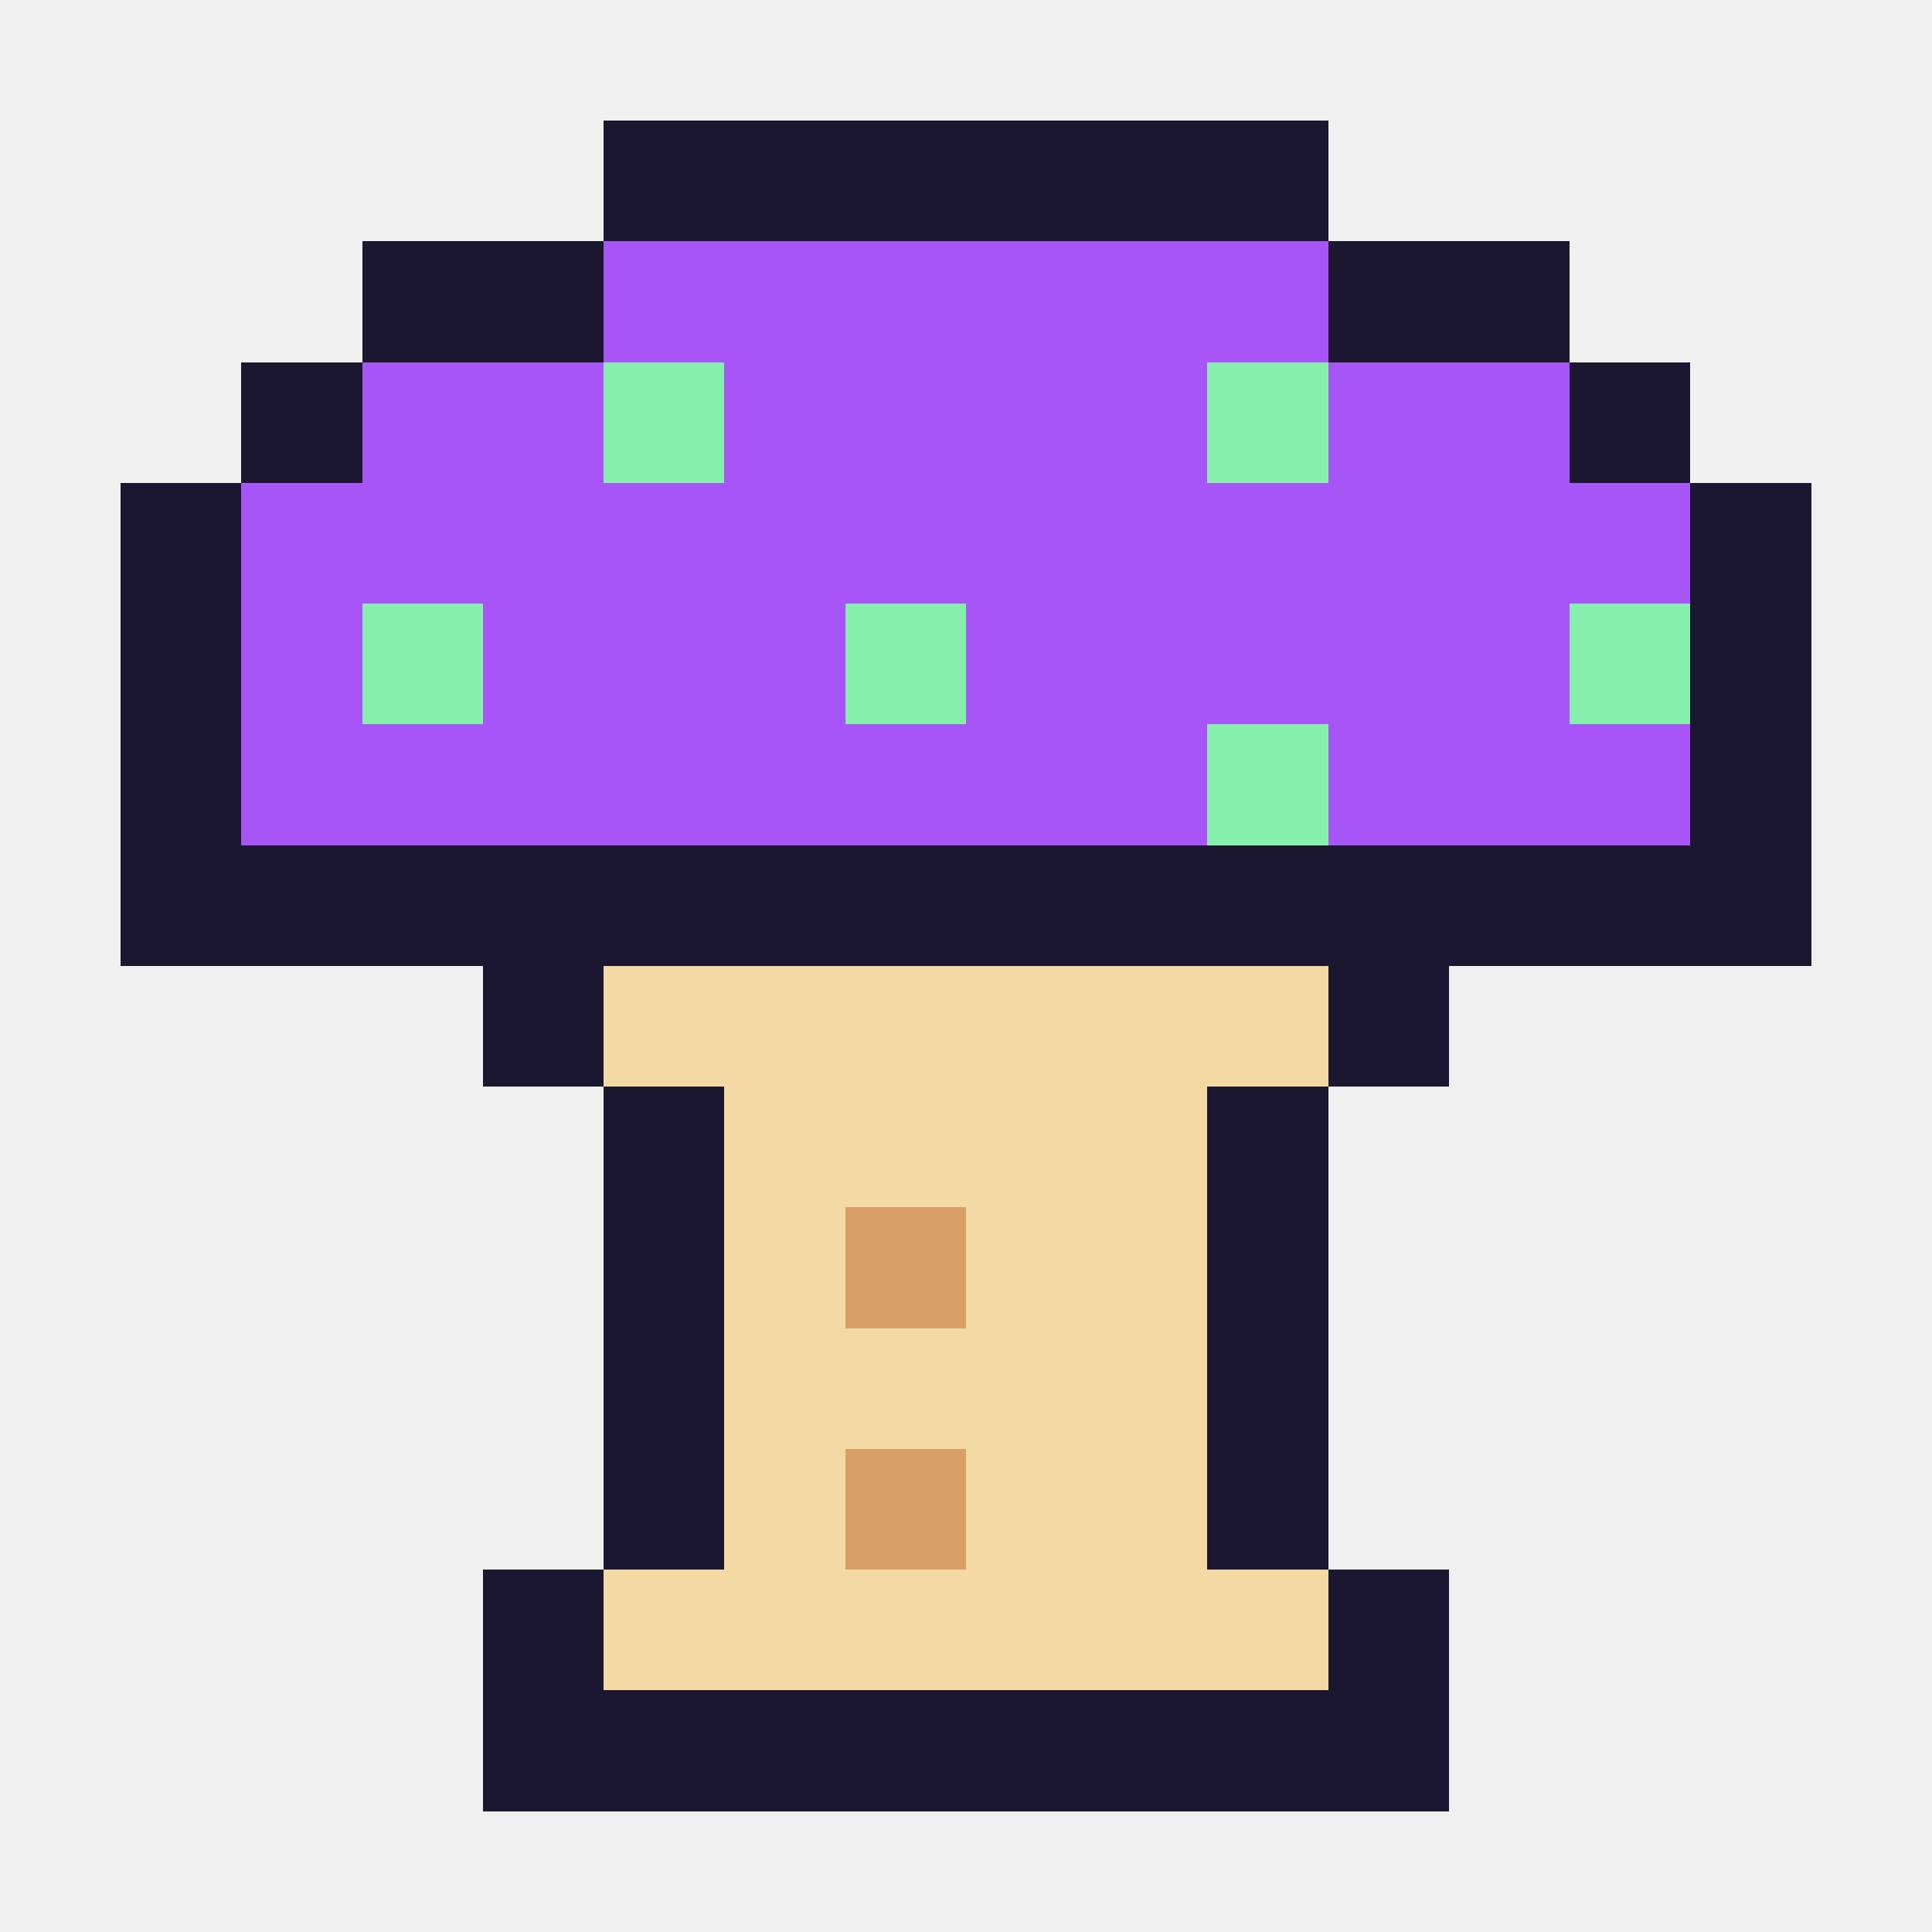
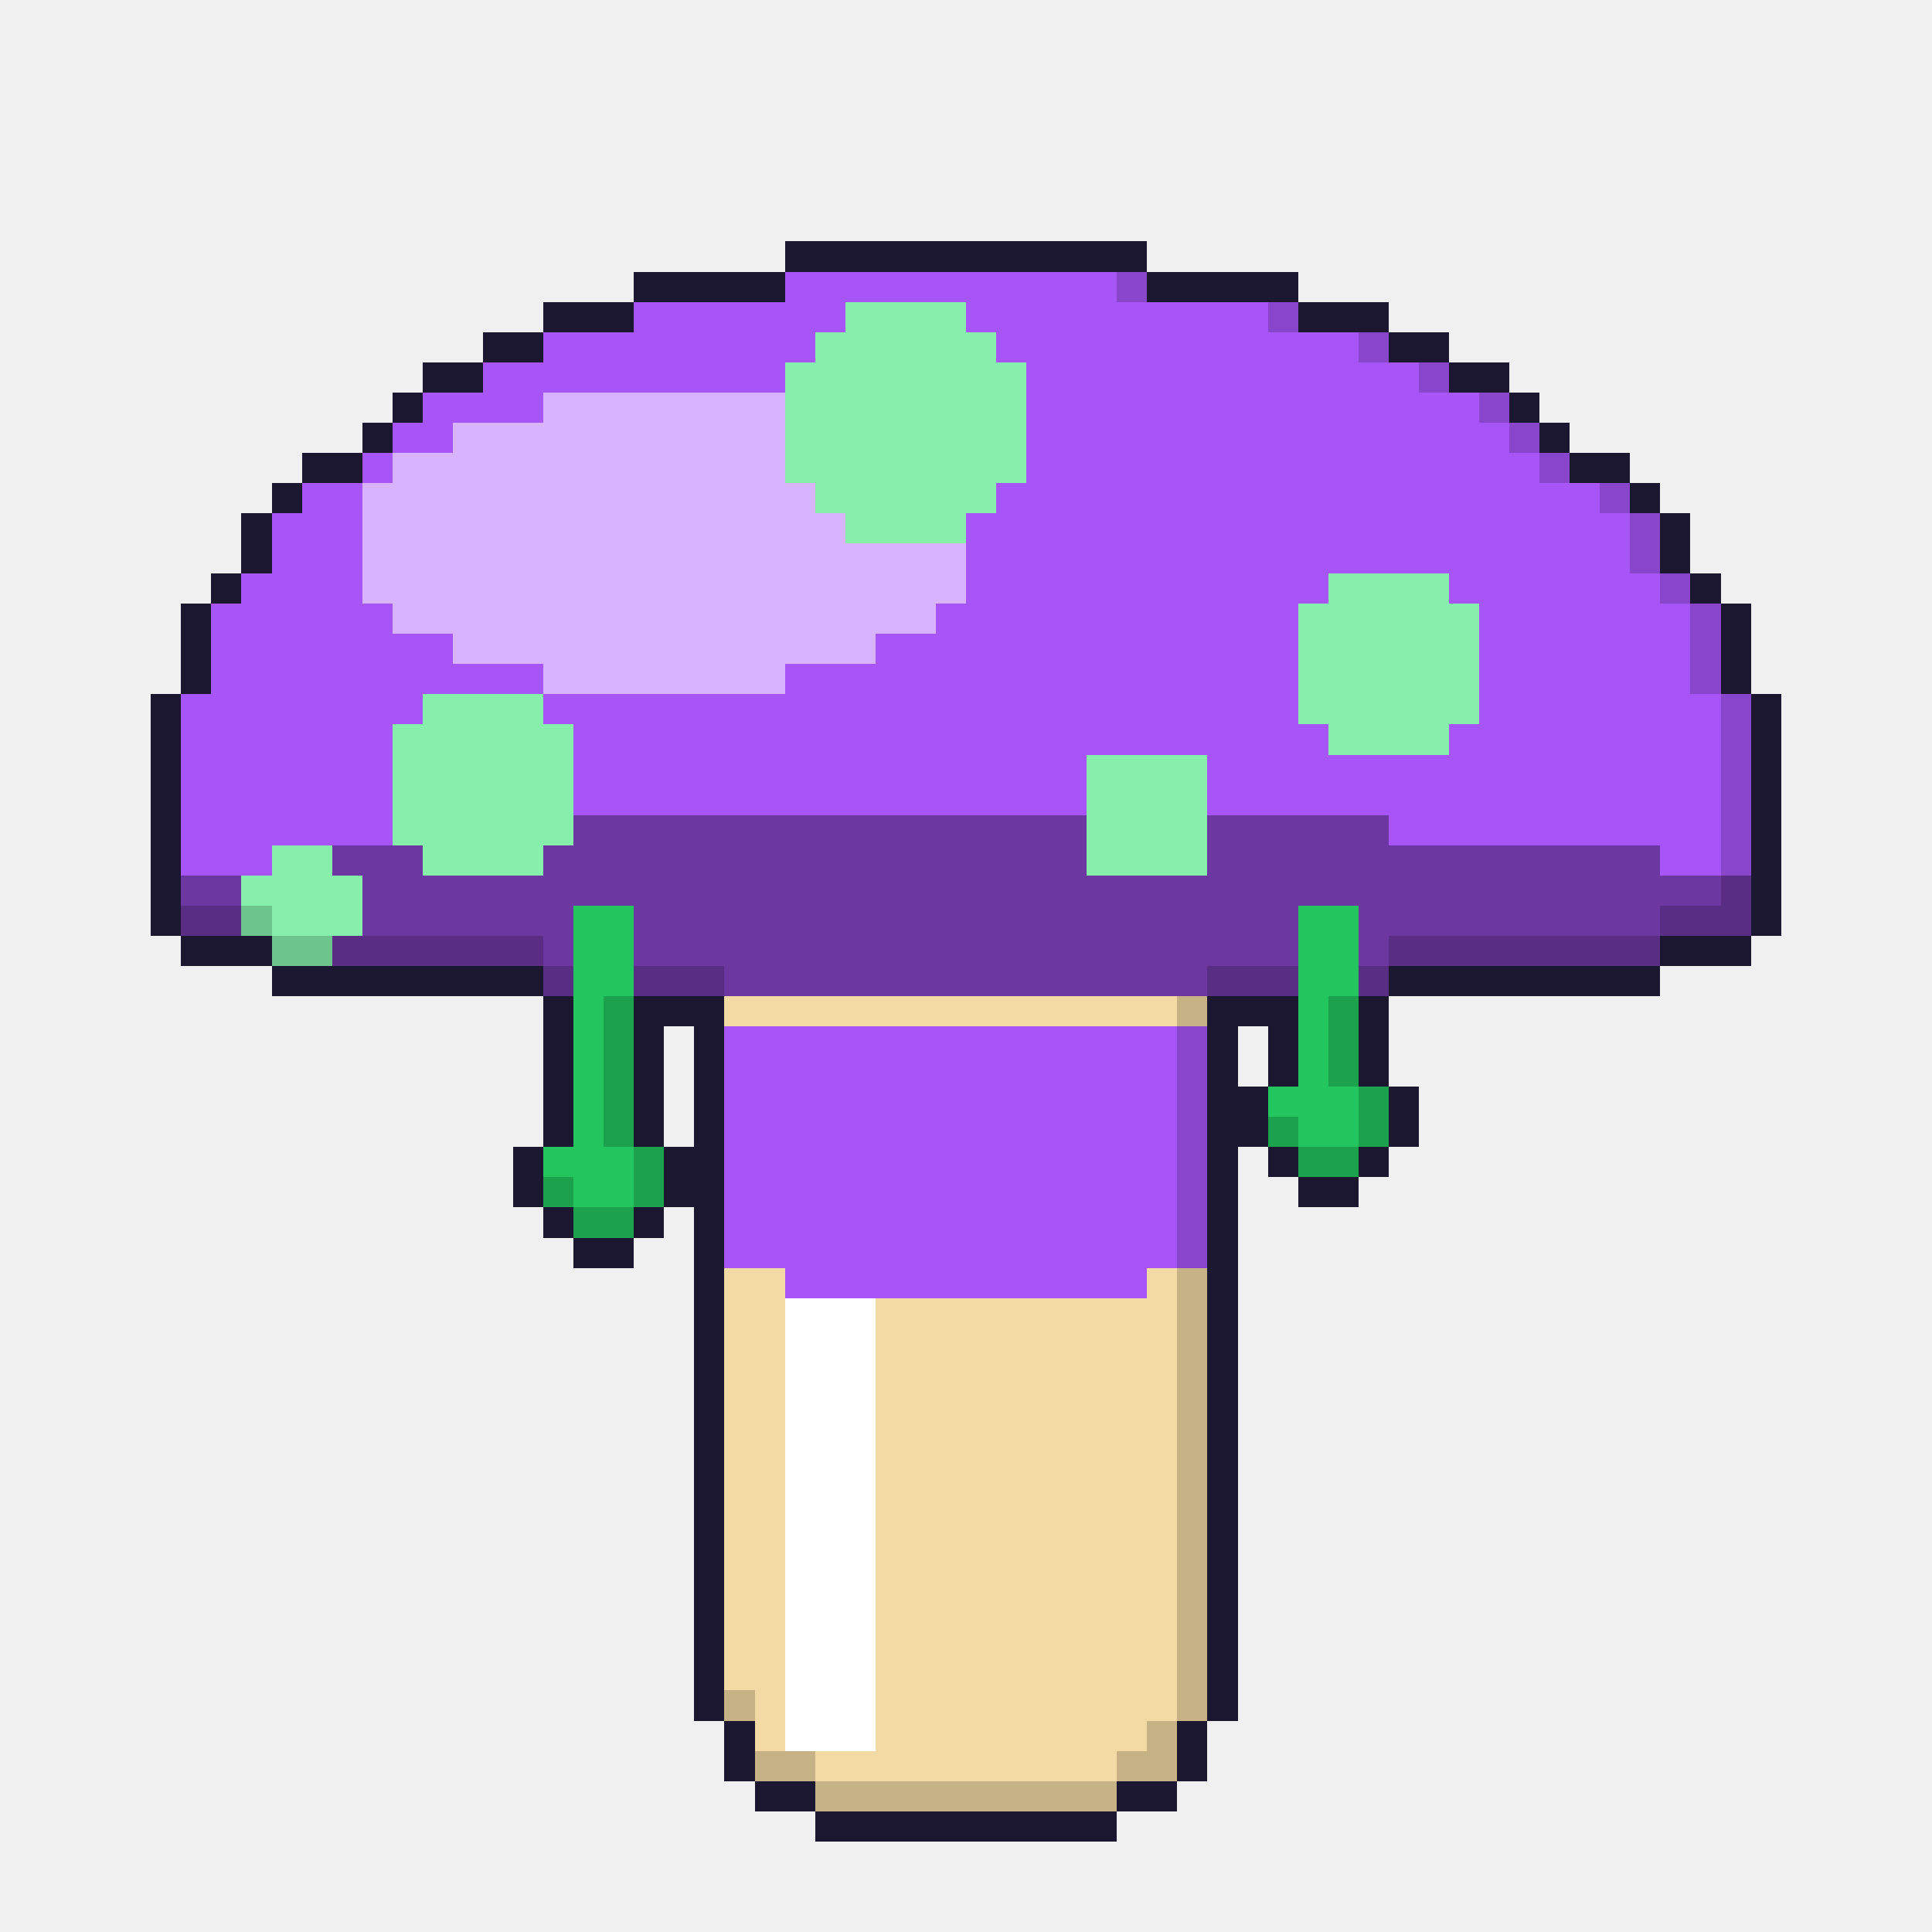
- <svg xmlns="http://www.w3.org/2000/svg" viewBox="0 0 16 16" shape-rendering="crispEdges">
-   <rect x="5" y="1" width="6" height="1" fill="#1b1730" />
-   <rect x="3" y="2" width="2" height="1" fill="#1b1730" />
-   <rect x="5" y="2" width="6" height="1" fill="#a855f7" />
-   <rect x="11" y="2" width="2" height="1" fill="#1b1730" />
-   <rect x="2" y="3" width="1" height="1" fill="#1b1730" />
-   <rect x="3" y="3" width="2" height="1" fill="#a855f7" />
-   <rect x="5" y="3" width="1" height="1" fill="#86efac" />
-   <rect x="6" y="3" width="4" height="1" fill="#a855f7" />
-   <rect x="10" y="3" width="1" height="1" fill="#86efac" />
-   <rect x="11" y="3" width="2" height="1" fill="#a855f7" />
-   <rect x="13" y="3" width="1" height="1" fill="#1b1730" />
-   <rect x="1" y="4" width="1" height="1" fill="#1b1730" />
-   <rect x="2" y="4" width="12" height="1" fill="#a855f7" />
-   <rect x="14" y="4" width="1" height="1" fill="#1b1730" />
-   <rect x="1" y="5" width="1" height="1" fill="#1b1730" />
-   <rect x="2" y="5" width="1" height="1" fill="#a855f7" />
-   <rect x="3" y="5" width="1" height="1" fill="#86efac" />
-   <rect x="4" y="5" width="3" height="1" fill="#a855f7" />
-   <rect x="7" y="5" width="1" height="1" fill="#86efac" />
-   <rect x="8" y="5" width="5" height="1" fill="#a855f7" />
-   <rect x="13" y="5" width="1" height="1" fill="#86efac" />
-   <rect x="14" y="5" width="1" height="1" fill="#1b1730" />
-   <rect x="1" y="6" width="1" height="1" fill="#1b1730" />
-   <rect x="2" y="6" width="8" height="1" fill="#a855f7" />
-   <rect x="10" y="6" width="1" height="1" fill="#86efac" />
-   <rect x="11" y="6" width="3" height="1" fill="#a855f7" />
-   <rect x="14" y="6" width="1" height="1" fill="#1b1730" />
-   <rect x="1" y="7" width="14" height="1" fill="#1b1730" />
-   <rect x="4" y="8" width="1" height="1" fill="#1b1730" />
-   <rect x="5" y="8" width="6" height="1" fill="#f3d9a4" />
-   <rect x="11" y="8" width="1" height="1" fill="#1b1730" />
-   <rect x="5" y="9" width="1" height="1" fill="#1b1730" />
-   <rect x="6" y="9" width="4" height="1" fill="#f3d9a4" />
-   <rect x="10" y="9" width="1" height="1" fill="#1b1730" />
-   <rect x="5" y="10" width="1" height="1" fill="#1b1730" />
-   <rect x="6" y="10" width="1" height="1" fill="#f3d9a4" />
-   <rect x="7" y="10" width="1" height="1" fill="#d9a066" />
-   <rect x="8" y="10" width="2" height="1" fill="#f3d9a4" />
-   <rect x="10" y="10" width="1" height="1" fill="#1b1730" />
-   <rect x="5" y="11" width="1" height="1" fill="#1b1730" />
-   <rect x="6" y="11" width="4" height="1" fill="#f3d9a4" />
-   <rect x="10" y="11" width="1" height="1" fill="#1b1730" />
-   <rect x="5" y="12" width="1" height="1" fill="#1b1730" />
-   <rect x="6" y="12" width="1" height="1" fill="#f3d9a4" />
-   <rect x="7" y="12" width="1" height="1" fill="#d9a066" />
-   <rect x="8" y="12" width="2" height="1" fill="#f3d9a4" />
-   <rect x="10" y="12" width="1" height="1" fill="#1b1730" />
-   <rect x="4" y="13" width="1" height="1" fill="#1b1730" />
-   <rect x="5" y="13" width="6" height="1" fill="#f3d9a4" />
-   <rect x="11" y="13" width="1" height="1" fill="#1b1730" />
-   <rect x="4" y="14" width="8" height="1" fill="#1b1730" />
+ <svg xmlns="http://www.w3.org/2000/svg" viewBox="0 0 64 64" shape-rendering="crispEdges">
+   <rect x="26" y="8" width="12" height="1" fill="#1b1730" />
+   <rect x="21" y="9" width="5" height="1" fill="#1b1730" />
+   <rect x="26" y="9" width="11" height="1" fill="#a855f7" />
+   <rect x="37" y="9" width="1" height="1" fill="#8a46cb" />
+   <rect x="38" y="9" width="5" height="1" fill="#1b1730" />
+   <rect x="18" y="10" width="3" height="1" fill="#1b1730" />
+   <rect x="21" y="10" width="7" height="1" fill="#a855f7" />
+   <rect x="28" y="10" width="4" height="1" fill="#86efac" />
+   <rect x="32" y="10" width="10" height="1" fill="#a855f7" />
+   <rect x="42" y="10" width="1" height="1" fill="#8a46cb" />
+   <rect x="43" y="10" width="3" height="1" fill="#1b1730" />
+   <rect x="16" y="11" width="2" height="1" fill="#1b1730" />
+   <rect x="18" y="11" width="9" height="1" fill="#a855f7" />
+   <rect x="27" y="11" width="6" height="1" fill="#86efac" />
+   <rect x="33" y="11" width="12" height="1" fill="#a855f7" />
+   <rect x="45" y="11" width="1" height="1" fill="#8a46cb" />
+   <rect x="46" y="11" width="2" height="1" fill="#1b1730" />
+   <rect x="14" y="12" width="2" height="1" fill="#1b1730" />
+   <rect x="16" y="12" width="10" height="1" fill="#a855f7" />
+   <rect x="26" y="12" width="8" height="4" fill="#86efac" />
+   <rect x="34" y="12" width="13" height="1" fill="#a855f7" />
+   <rect x="47" y="12" width="1" height="1" fill="#8a46cb" />
+   <rect x="48" y="12" width="2" height="1" fill="#1b1730" />
+   <rect x="13" y="13" width="1" height="1" fill="#1b1730" />
+   <rect x="14" y="13" width="4" height="1" fill="#a855f7" />
+   <rect x="18" y="13" width="8" height="1" fill="#d8b4fe" />
+   <rect x="34" y="13" width="15" height="1" fill="#a855f7" />
+   <rect x="49" y="13" width="1" height="1" fill="#8a46cb" />
+   <rect x="50" y="13" width="1" height="1" fill="#1b1730" />
+   <rect x="12" y="14" width="1" height="1" fill="#1b1730" />
+   <rect x="13" y="14" width="2" height="1" fill="#a855f7" />
+   <rect x="15" y="14" width="11" height="1" fill="#d8b4fe" />
+   <rect x="34" y="14" width="16" height="1" fill="#a855f7" />
+   <rect x="50" y="14" width="1" height="1" fill="#8a46cb" />
+   <rect x="51" y="14" width="1" height="1" fill="#1b1730" />
+   <rect x="10" y="15" width="2" height="1" fill="#1b1730" />
+   <rect x="12" y="15" width="1" height="1" fill="#a855f7" />
+   <rect x="13" y="15" width="13" height="1" fill="#d8b4fe" />
+   <rect x="34" y="15" width="17" height="1" fill="#a855f7" />
+   <rect x="51" y="15" width="1" height="1" fill="#8a46cb" />
+   <rect x="52" y="15" width="2" height="1" fill="#1b1730" />
+   <rect x="9" y="16" width="1" height="1" fill="#1b1730" />
+   <rect x="10" y="16" width="2" height="1" fill="#a855f7" />
+   <rect x="12" y="16" width="15" height="1" fill="#d8b4fe" />
+   <rect x="27" y="16" width="6" height="1" fill="#86efac" />
+   <rect x="33" y="16" width="20" height="1" fill="#a855f7" />
+   <rect x="53" y="16" width="1" height="1" fill="#8a46cb" />
+   <rect x="54" y="16" width="1" height="1" fill="#1b1730" />
+   <rect x="8" y="17" width="1" height="2" fill="#1b1730" />
+   <rect x="9" y="17" width="3" height="2" fill="#a855f7" />
+   <rect x="12" y="17" width="16" height="1" fill="#d8b4fe" />
+   <rect x="28" y="17" width="4" height="1" fill="#86efac" />
+   <rect x="32" y="17" width="22" height="2" fill="#a855f7" />
+   <rect x="54" y="17" width="1" height="2" fill="#8a46cb" />
+   <rect x="55" y="17" width="1" height="2" fill="#1b1730" />
+   <rect x="12" y="18" width="20" height="2" fill="#d8b4fe" />
+   <rect x="7" y="19" width="1" height="1" fill="#1b1730" />
+   <rect x="8" y="19" width="4" height="1" fill="#a855f7" />
+   <rect x="32" y="19" width="12" height="1" fill="#a855f7" />
+   <rect x="44" y="19" width="4" height="1" fill="#86efac" />
+   <rect x="48" y="19" width="7" height="1" fill="#a855f7" />
+   <rect x="55" y="19" width="1" height="1" fill="#8a46cb" />
+   <rect x="56" y="19" width="1" height="1" fill="#1b1730" />
+   <rect x="6" y="20" width="1" height="3" fill="#1b1730" />
+   <rect x="7" y="20" width="6" height="1" fill="#a855f7" />
+   <rect x="13" y="20" width="18" height="1" fill="#d8b4fe" />
+   <rect x="31" y="20" width="12" height="1" fill="#a855f7" />
+   <rect x="43" y="20" width="6" height="4" fill="#86efac" />
+   <rect x="49" y="20" width="7" height="3" fill="#a855f7" />
+   <rect x="56" y="20" width="1" height="3" fill="#8a46cb" />
+   <rect x="57" y="20" width="1" height="3" fill="#1b1730" />
+   <rect x="7" y="21" width="8" height="1" fill="#a855f7" />
+   <rect x="15" y="21" width="14" height="1" fill="#d8b4fe" />
+   <rect x="29" y="21" width="14" height="1" fill="#a855f7" />
+   <rect x="7" y="22" width="11" height="1" fill="#a855f7" />
+   <rect x="18" y="22" width="8" height="1" fill="#d8b4fe" />
+   <rect x="26" y="22" width="17" height="1" fill="#a855f7" />
+   <rect x="5" y="23" width="1" height="8" fill="#1b1730" />
+   <rect x="6" y="23" width="8" height="1" fill="#a855f7" />
+   <rect x="14" y="23" width="4" height="1" fill="#86efac" />
+   <rect x="18" y="23" width="25" height="1" fill="#a855f7" />
+   <rect x="49" y="23" width="8" height="1" fill="#a855f7" />
+   <rect x="57" y="23" width="1" height="6" fill="#8a46cb" />
+   <rect x="58" y="23" width="1" height="8" fill="#1b1730" />
+   <rect x="6" y="24" width="7" height="4" fill="#a855f7" />
+   <rect x="13" y="24" width="6" height="4" fill="#86efac" />
+   <rect x="19" y="24" width="25" height="1" fill="#a855f7" />
+   <rect x="44" y="24" width="4" height="1" fill="#86efac" />
+   <rect x="48" y="24" width="9" height="1" fill="#a855f7" />
+   <rect x="19" y="25" width="17" height="2" fill="#a855f7" />
+   <rect x="36" y="25" width="4" height="4" fill="#86efac" />
+   <rect x="40" y="25" width="17" height="2" fill="#a855f7" />
+   <rect x="19" y="27" width="17" height="1" fill="#6d37a1" />
+   <rect x="40" y="27" width="6" height="1" fill="#6d37a1" />
+   <rect x="46" y="27" width="11" height="1" fill="#a855f7" />
+   <rect x="6" y="28" width="3" height="1" fill="#a855f7" />
+   <rect x="9" y="28" width="2" height="1" fill="#86efac" />
+   <rect x="11" y="28" width="3" height="1" fill="#6d37a1" />
+   <rect x="14" y="28" width="4" height="1" fill="#86efac" />
+   <rect x="18" y="28" width="18" height="1" fill="#6d37a1" />
+   <rect x="40" y="28" width="15" height="1" fill="#6d37a1" />
+   <rect x="55" y="28" width="2" height="1" fill="#a855f7" />
+   <rect x="6" y="29" width="2" height="1" fill="#6d37a1" />
+   <rect x="8" y="29" width="4" height="1" fill="#86efac" />
+   <rect x="12" y="29" width="45" height="1" fill="#6d37a1" />
+   <rect x="57" y="29" width="1" height="1" fill="#592d84" />
+   <rect x="6" y="30" width="2" height="1" fill="#592d84" />
+   <rect x="8" y="30" width="1" height="1" fill="#6ec48d" />
+   <rect x="9" y="30" width="3" height="1" fill="#86efac" />
+   <rect x="12" y="30" width="7" height="1" fill="#6d37a1" />
+   <rect x="19" y="30" width="2" height="3" fill="#22c55e" />
+   <rect x="21" y="30" width="22" height="2" fill="#6d37a1" />
+   <rect x="43" y="30" width="2" height="3" fill="#22c55e" />
+   <rect x="45" y="30" width="10" height="1" fill="#6d37a1" />
+   <rect x="55" y="30" width="3" height="1" fill="#592d84" />
+   <rect x="6" y="31" width="3" height="1" fill="#1b1730" />
+   <rect x="9" y="31" width="2" height="1" fill="#6ec48d" />
+   <rect x="11" y="31" width="7" height="1" fill="#592d84" />
+   <rect x="18" y="31" width="1" height="1" fill="#6d37a1" />
+   <rect x="45" y="31" width="1" height="1" fill="#6d37a1" />
+   <rect x="46" y="31" width="9" height="1" fill="#592d84" />
+   <rect x="55" y="31" width="3" height="1" fill="#1b1730" />
+   <rect x="9" y="32" width="9" height="1" fill="#1b1730" />
+   <rect x="18" y="32" width="1" height="1" fill="#592d84" />
+   <rect x="21" y="32" width="3" height="1" fill="#592d84" />
+   <rect x="24" y="32" width="16" height="1" fill="#6d37a1" />
+   <rect x="40" y="32" width="3" height="1" fill="#592d84" />
+   <rect x="45" y="32" width="1" height="1" fill="#592d84" />
+   <rect x="46" y="32" width="9" height="1" fill="#1b1730" />
+   <rect x="18" y="33" width="1" height="5" fill="#1b1730" />
+   <rect x="19" y="33" width="1" height="5" fill="#22c55e" />
+   <rect x="20" y="33" width="1" height="5" fill="#1ca24d" />
+   <rect x="21" y="33" width="3" height="1" fill="#1b1730" />
+   <rect x="24" y="33" width="15" height="1" fill="#f3d9a4" />
+   <rect x="39" y="33" width="1" height="1" fill="#c7b286" />
+   <rect x="40" y="33" width="3" height="1" fill="#1b1730" />
+   <rect x="43" y="33" width="1" height="3" fill="#22c55e" />
+   <rect x="44" y="33" width="1" height="3" fill="#1ca24d" />
+   <rect x="45" y="33" width="1" height="3" fill="#1b1730" />
+   <rect x="21" y="34" width="1" height="4" fill="#1b1730" />
+   <rect x="23" y="34" width="1" height="4" fill="#1b1730" />
+   <rect x="24" y="34" width="15" height="8" fill="#a855f7" />
+   <rect x="39" y="34" width="1" height="8" fill="#8a46cb" />
+   <rect x="40" y="34" width="1" height="2" fill="#1b1730" />
+   <rect x="42" y="34" width="1" height="2" fill="#1b1730" />
+   <rect x="40" y="36" width="2" height="2" fill="#1b1730" />
+   <rect x="42" y="36" width="3" height="1" fill="#22c55e" />
+   <rect x="45" y="36" width="1" height="2" fill="#1ca24d" />
+   <rect x="46" y="36" width="1" height="2" fill="#1b1730" />
+   <rect x="42" y="37" width="1" height="1" fill="#1ca24d" />
+   <rect x="43" y="37" width="2" height="1" fill="#22c55e" />
+   <rect x="17" y="38" width="1" height="2" fill="#1b1730" />
+   <rect x="18" y="38" width="3" height="1" fill="#22c55e" />
+   <rect x="21" y="38" width="1" height="2" fill="#1ca24d" />
+   <rect x="22" y="38" width="2" height="2" fill="#1b1730" />
+   <rect x="40" y="38" width="1" height="19" fill="#1b1730" />
+   <rect x="42" y="38" width="1" height="1" fill="#1b1730" />
+   <rect x="43" y="38" width="2" height="1" fill="#1ca24d" />
+   <rect x="45" y="38" width="1" height="1" fill="#1b1730" />
+   <rect x="18" y="39" width="1" height="1" fill="#1ca24d" />
+   <rect x="19" y="39" width="2" height="1" fill="#22c55e" />
+   <rect x="43" y="39" width="2" height="1" fill="#1b1730" />
+   <rect x="18" y="40" width="1" height="1" fill="#1b1730" />
+   <rect x="19" y="40" width="2" height="1" fill="#1ca24d" />
+   <rect x="21" y="40" width="1" height="1" fill="#1b1730" />
+   <rect x="23" y="40" width="1" height="17" fill="#1b1730" />
+   <rect x="19" y="41" width="2" height="1" fill="#1b1730" />
+   <rect x="24" y="42" width="2" height="14" fill="#f3d9a4" />
+   <rect x="26" y="42" width="12" height="1" fill="#a855f7" />
+   <rect x="38" y="42" width="1" height="1" fill="#f3d9a4" />
+   <rect x="39" y="42" width="1" height="15" fill="#c7b286" />
+   <rect x="26" y="43" width="3" height="15" fill="#ffffff" />
+   <rect x="29" y="43" width="10" height="14" fill="#f3d9a4" />
+   <rect x="24" y="56" width="1" height="1" fill="#c7b286" />
+   <rect x="25" y="56" width="1" height="2" fill="#f3d9a4" />
+   <rect x="24" y="57" width="1" height="2" fill="#1b1730" />
+   <rect x="29" y="57" width="9" height="1" fill="#f3d9a4" />
+   <rect x="38" y="57" width="1" height="1" fill="#c7b286" />
+   <rect x="39" y="57" width="1" height="2" fill="#1b1730" />
+   <rect x="25" y="58" width="2" height="1" fill="#c7b286" />
+   <rect x="27" y="58" width="10" height="1" fill="#f3d9a4" />
+   <rect x="37" y="58" width="2" height="1" fill="#c7b286" />
+   <rect x="25" y="59" width="2" height="1" fill="#1b1730" />
+   <rect x="27" y="59" width="10" height="1" fill="#c7b286" />
+   <rect x="37" y="59" width="2" height="1" fill="#1b1730" />
+   <rect x="27" y="60" width="10" height="1" fill="#1b1730" />
</svg>
